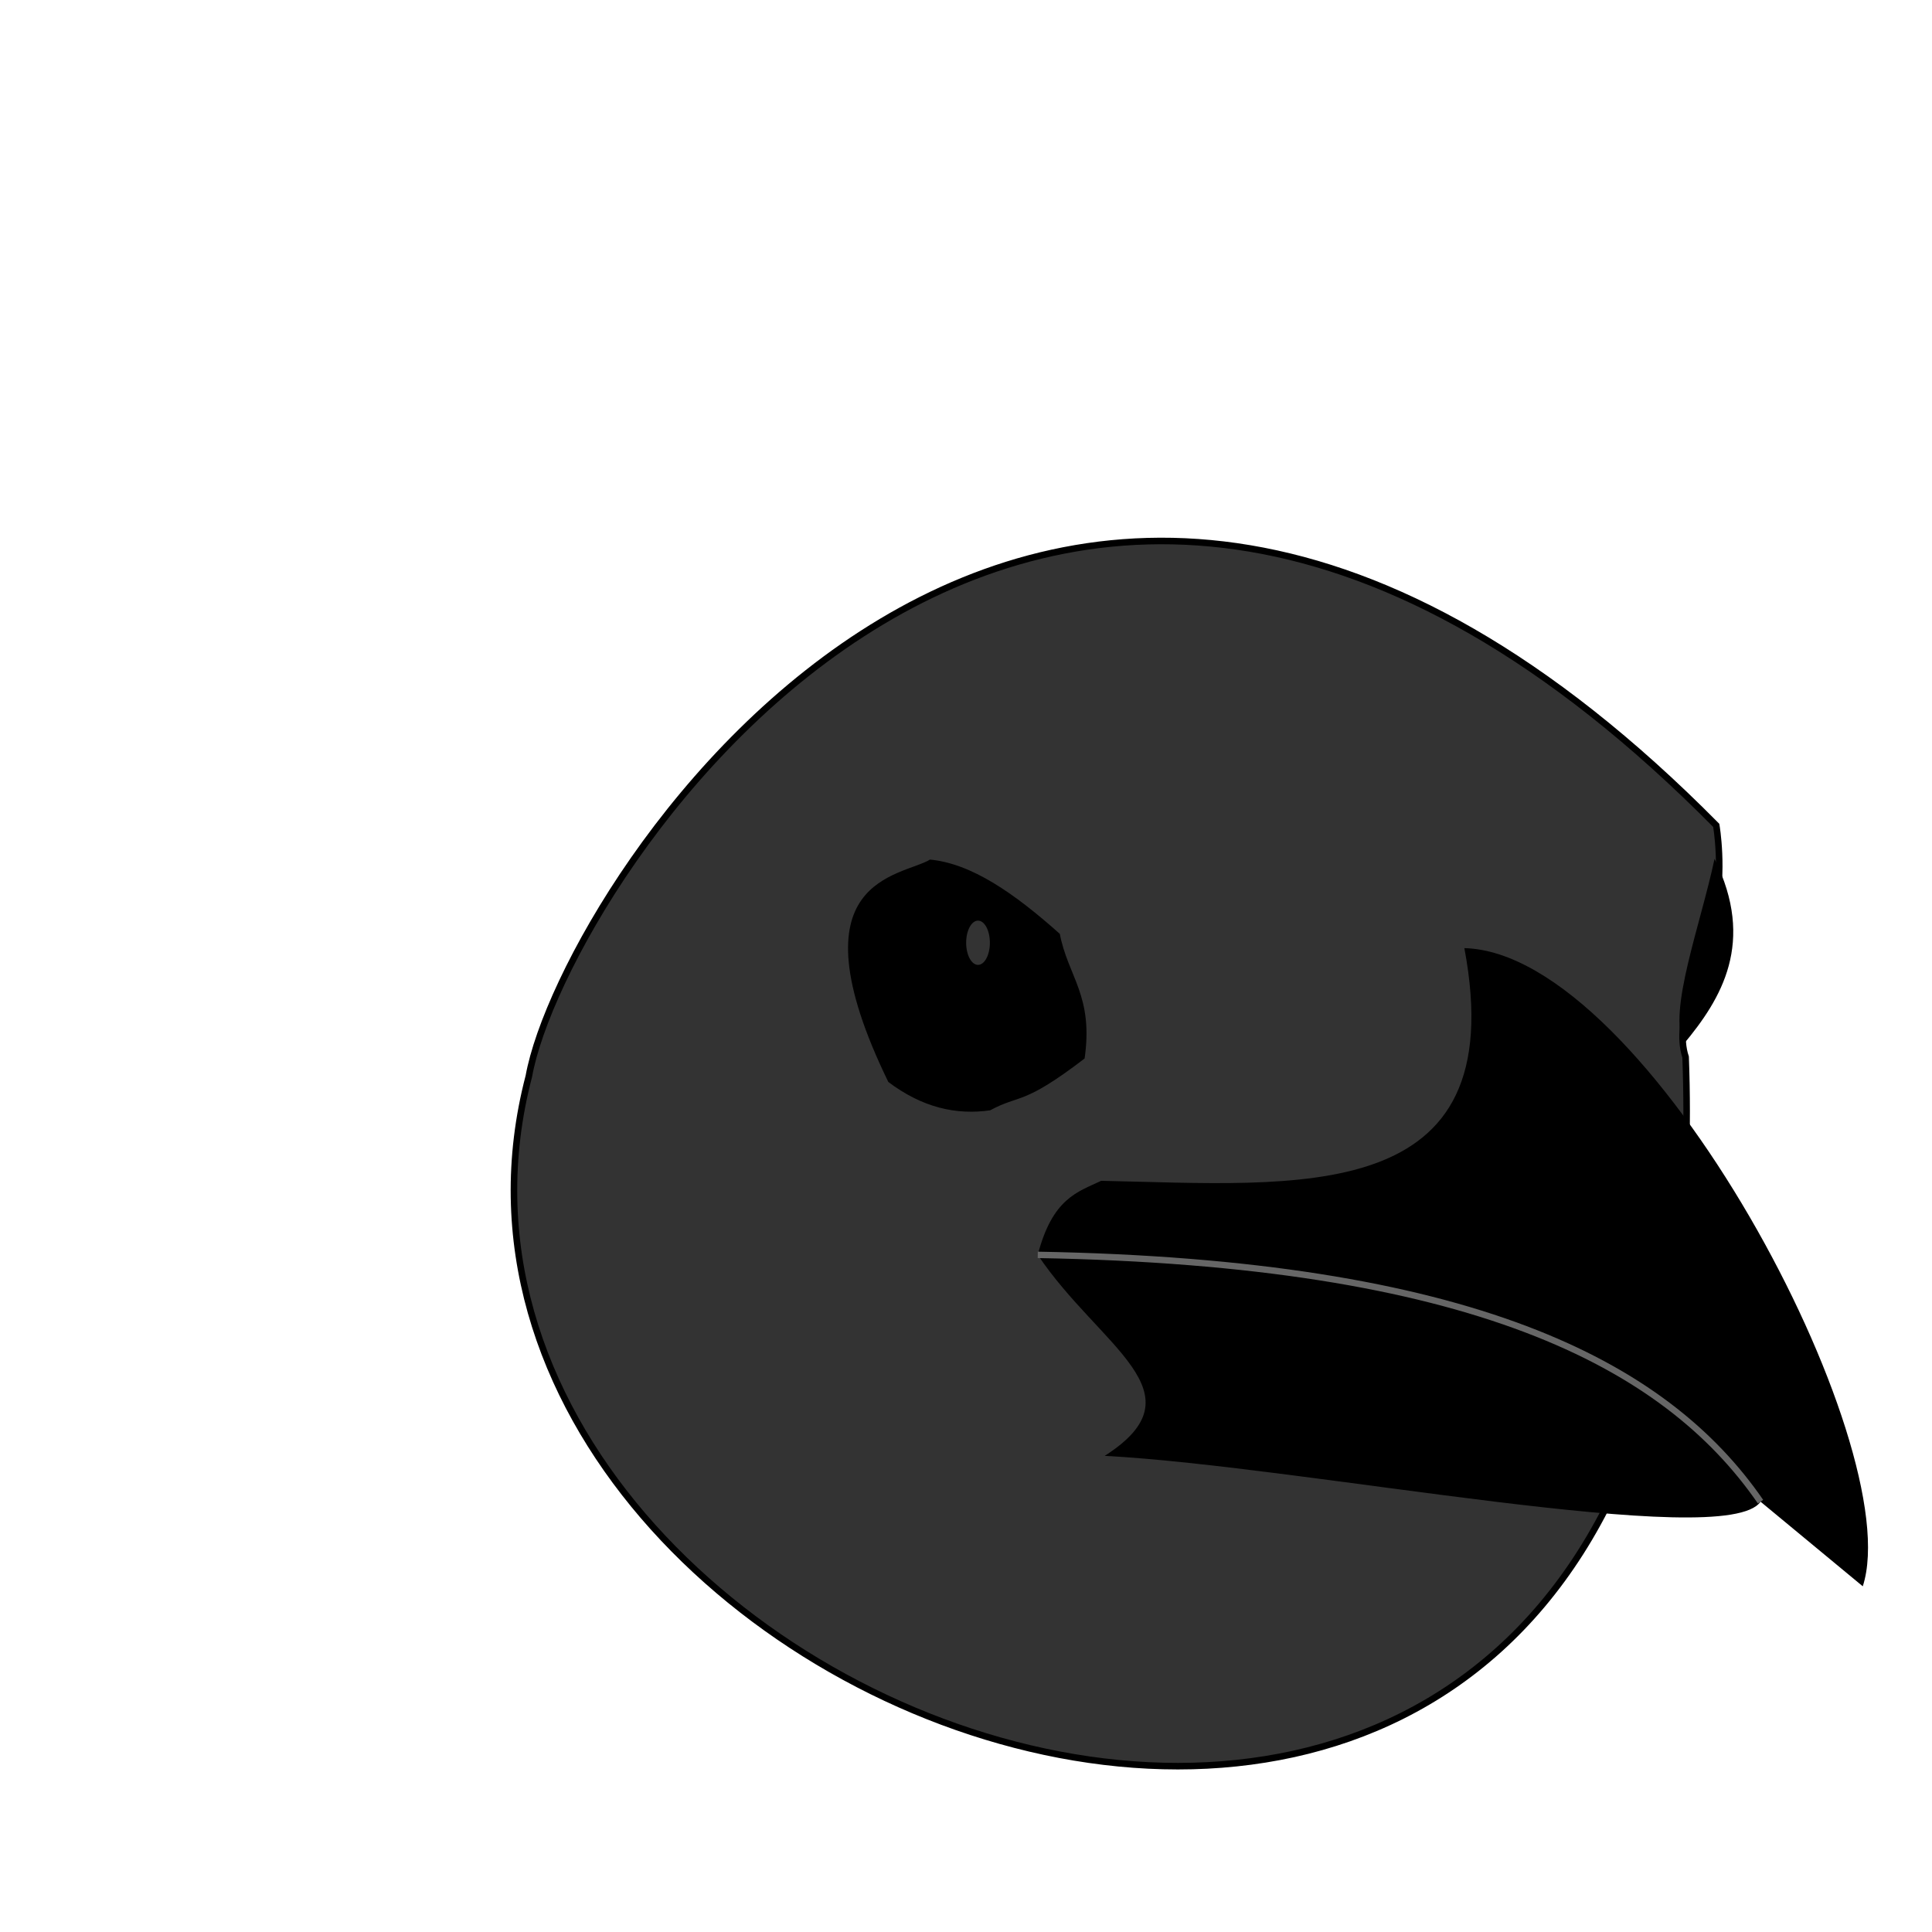
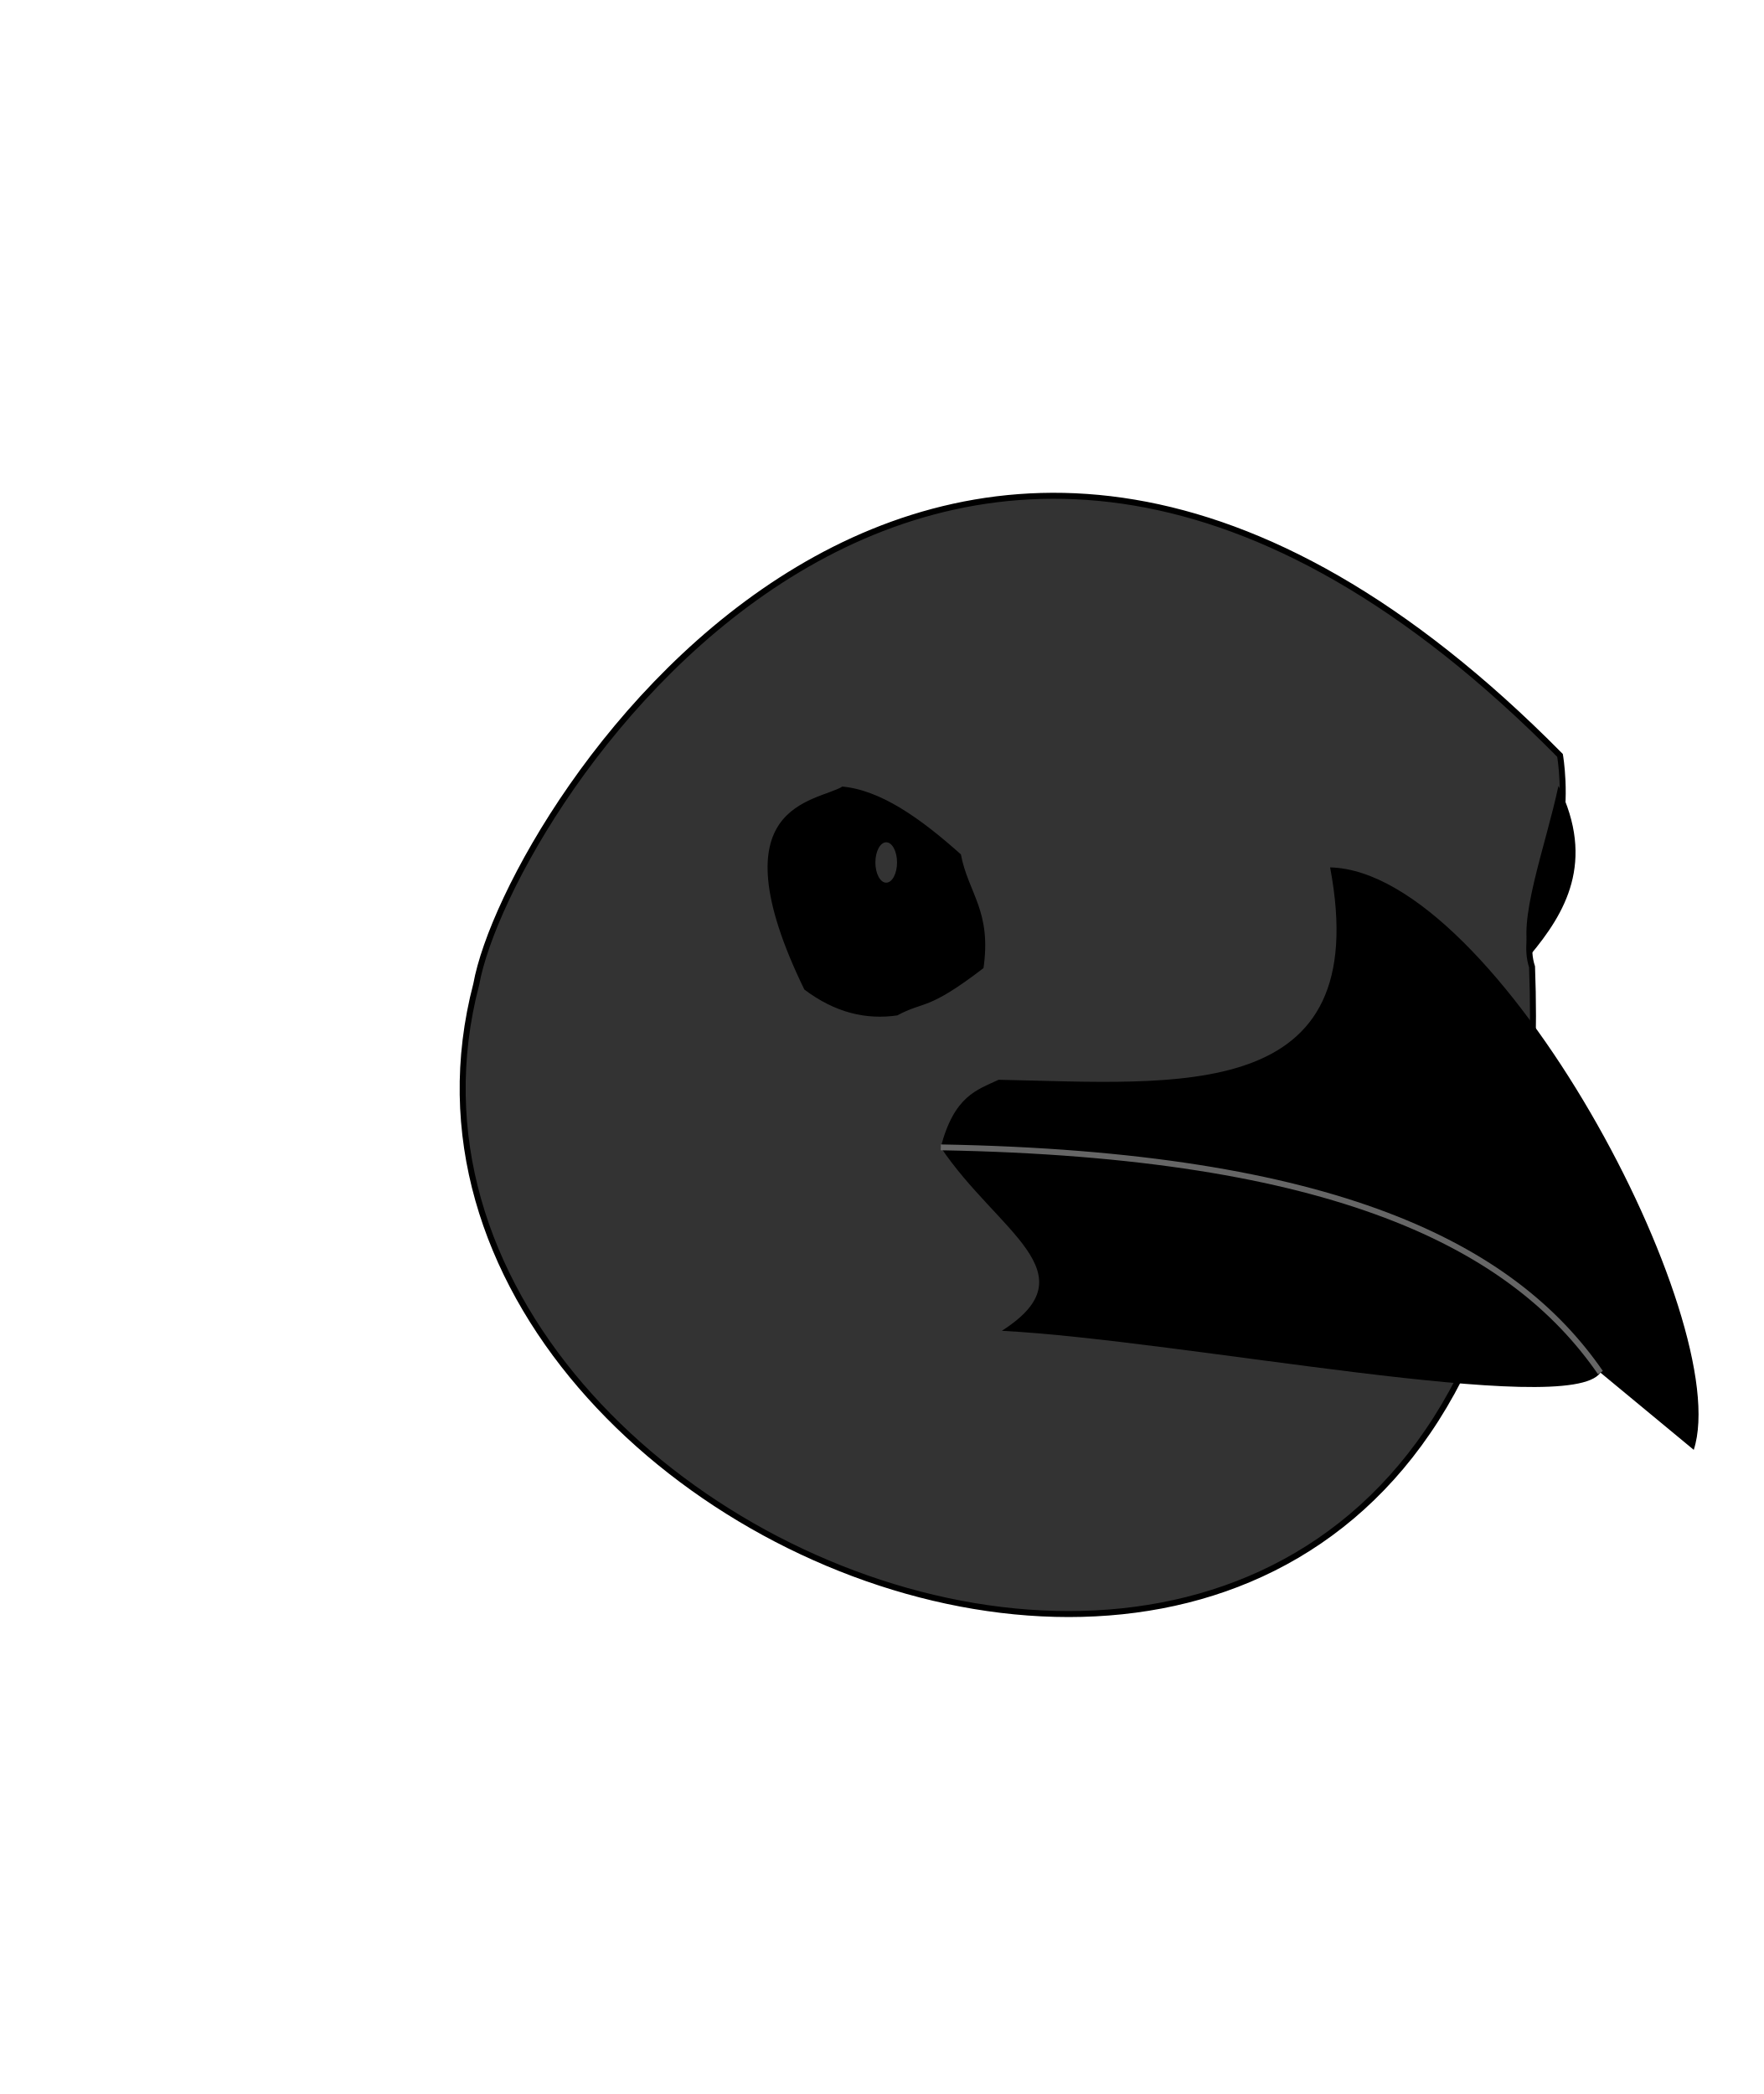
- <svg xmlns="http://www.w3.org/2000/svg" width="64mm" height="64mm" viewBox="0 0 64 64" version="1.1" id="svg8">
+ <svg xmlns="http://www.w3.org/2000/svg" width="64mm" height="76mm" viewBox="0 0 64 76" version="1.1" id="svg8">
  <defs id="defs2" />
-   <g id="layer6" style="display:none">
+   <g id="layer6" style="display:none" transform="translate(0,12)">
    <path style="fill:#808080;fill-opacity:1;stroke:#000000;stroke-width:1.5;stroke-linecap:butt;stroke-linejoin:miter;stroke-miterlimit:4;stroke-dasharray:none;stroke-opacity:1" d="M 2.379,63.25 C 5.705,53.728 6.988,35.524 37.184,28.804 45.6,33.762 62.321,41.968 62.099,63.25 Z" id="path3716" />
  </g>
-   <g id="layer3" style="display:inline;opacity:1">
-     <path style="display:inline;opacity:1;fill:#333333;fill-opacity:1;stroke:#000000;stroke-width:0.217;stroke-linecap:butt;stroke-linejoin:miter;stroke-miterlimit:10;stroke-dasharray:none;stroke-opacity:1" d="m 17.519,35.65 c -5.693,21.763 39.776,38.384 38.319,-0.633 -0.416,-1.254 0.555,-3.021 0.944,-4.718 0.335,-1.457 0.071,-2.957 0.071,-2.957 C 34.415,4.643 18.667,29.276 17.519,35.65 Z" id="path4485-9" />
-     <path style="display:inline;opacity:1;fill:#000000;fill-opacity:1;fill-rule:evenodd;stroke:none;stroke-width:0.374px;stroke-linecap:butt;stroke-linejoin:miter;stroke-opacity:1" d="m 36.596,48.227 c 6.627,0.35 20.585,3.189 21.724,1.518 l 3.387,2.803 c 1.507,-4.628 -7.118,-20.988 -13.198,-21.14 1.62,8.617 -5.505,7.84 -12.03,7.708 -0.79,0.372 -1.613,0.579 -2.102,2.453 2.057,3.066 5.493,4.565 2.219,6.657 z" id="path4729" />
-     <path style="display:inline;opacity:1;fill:none;fill-rule:evenodd;stroke:#666666;stroke-width:0.212;stroke-linecap:butt;stroke-linejoin:miter;stroke-miterlimit:4;stroke-dasharray:none;stroke-opacity:1" d="M 58.32,49.745 C 55.152,45.148 48.711,41.824 34.377,41.569" id="path4735" />
-     <path style="display:inline;fill:#000000;fill-rule:evenodd;stroke:#333333;stroke-width:0.173;stroke-linecap:butt;stroke-linejoin:miter;stroke-miterlimit:4;stroke-dasharray:none;stroke-opacity:1" d="m 30.789,28.387 c -0.919,0.576 -4.802,0.6 -1.431,7.511 1.156,0.877 2.313,1.137 3.469,0.966 1,-0.545 1.081,-0.138 3.183,-1.753 0.318,-2.156 -0.56,-2.79 -0.823,-4.221 -1.522,-1.361 -2.973,-2.38 -4.399,-2.504 z" id="path4743" />
-     <ellipse style="display:inline;opacity:1;fill:#333333;fill-opacity:1;stroke:none;stroke-width:0.346;stroke-linejoin:bevel;stroke-miterlimit:4;stroke-dasharray:none;stroke-dashoffset:0;stroke-opacity:1" id="path4745" ry="0.733" rx="0.393" cy="31.23" cx="32.398" />
-     <path style="display:inline;fill:#000000;fill-rule:evenodd;stroke:none;stroke-width:0.441;stroke-linecap:butt;stroke-linejoin:miter;stroke-miterlimit:4;stroke-dasharray:none;stroke-opacity:1" d="m 56.796,28.45 c 1.364,2.766 0.232,4.631 -1.024,6.138 -0.522,-1.113 0.566,-3.966 1.024,-6.138 z" id="path4751" />
+   <g id="layer3" style="display:inline;opacity:1" transform="translate(0,12)">
+     <path style="display:inline;opacity:1;fill:#333333;fill-opacity:1;stroke:#000000;stroke-width:0.217;stroke-linecap:butt;stroke-linejoin:miter;stroke-miterlimit:10;stroke-dasharray:none;stroke-opacity:1" d="m 17.285,23.724 c -5.693,21.763 39.776,38.384 38.319,-0.633 -0.416,-1.254 0.555,-3.021 0.944,-4.718 0.335,-1.457 0.071,-2.957 0.071,-2.957 C 34.181,-7.284 18.433,17.349 17.285,23.724 Z" id="path4485-9" />
+     <path style="display:inline;opacity:1;fill:#000000;fill-opacity:1;fill-rule:evenodd;stroke:none;stroke-width:0.374px;stroke-linecap:butt;stroke-linejoin:miter;stroke-opacity:1" d="m 36.362,36.3 c 6.627,0.35 20.585,3.189 21.724,1.518 l 3.387,2.803 C 62.98,35.993 54.355,19.634 48.275,19.481 c 1.62,8.617 -5.505,7.84 -12.03,7.708 -0.79,0.372 -1.613,0.579 -2.102,2.453 2.057,3.066 5.493,4.565 2.219,6.657 z" id="path4729" />
+     <path style="display:inline;opacity:1;fill:none;fill-rule:evenodd;stroke:#666666;stroke-width:0.212;stroke-linecap:butt;stroke-linejoin:miter;stroke-miterlimit:4;stroke-dasharray:none;stroke-opacity:1" d="M 58.086,37.818 C 54.918,33.221 48.477,29.897 34.143,29.642" id="path4735" />
+     <path style="display:inline;fill:#000000;fill-rule:evenodd;stroke:#333333;stroke-width:0.173;stroke-linecap:butt;stroke-linejoin:miter;stroke-miterlimit:4;stroke-dasharray:none;stroke-opacity:1" d="m 30.555,16.46 c -0.919,0.576 -4.802,0.6 -1.431,7.511 1.156,0.877 2.313,1.137 3.469,0.966 1,-0.545 1.081,-0.138 3.183,-1.753 0.318,-2.156 -0.56,-2.79 -0.823,-4.221 -1.522,-1.361 -2.973,-2.38 -4.399,-2.504 z" id="path4743" />
+     <ellipse style="display:inline;opacity:1;fill:#333333;fill-opacity:1;stroke:none;stroke-width:0.346;stroke-linejoin:bevel;stroke-miterlimit:4;stroke-dasharray:none;stroke-dashoffset:0;stroke-opacity:1" id="path4745" ry="0.733" rx="0.393" cy="19.303" cx="32.164" />
+     <path style="display:inline;fill:#000000;fill-rule:evenodd;stroke:none;stroke-width:0.441;stroke-linecap:butt;stroke-linejoin:miter;stroke-miterlimit:4;stroke-dasharray:none;stroke-opacity:1" d="m 56.562,16.523 c 1.364,2.766 0.232,4.631 -1.024,6.138 -0.522,-1.113 0.566,-3.966 1.024,-6.138 z" id="path4751" />
  </g>
</svg>
